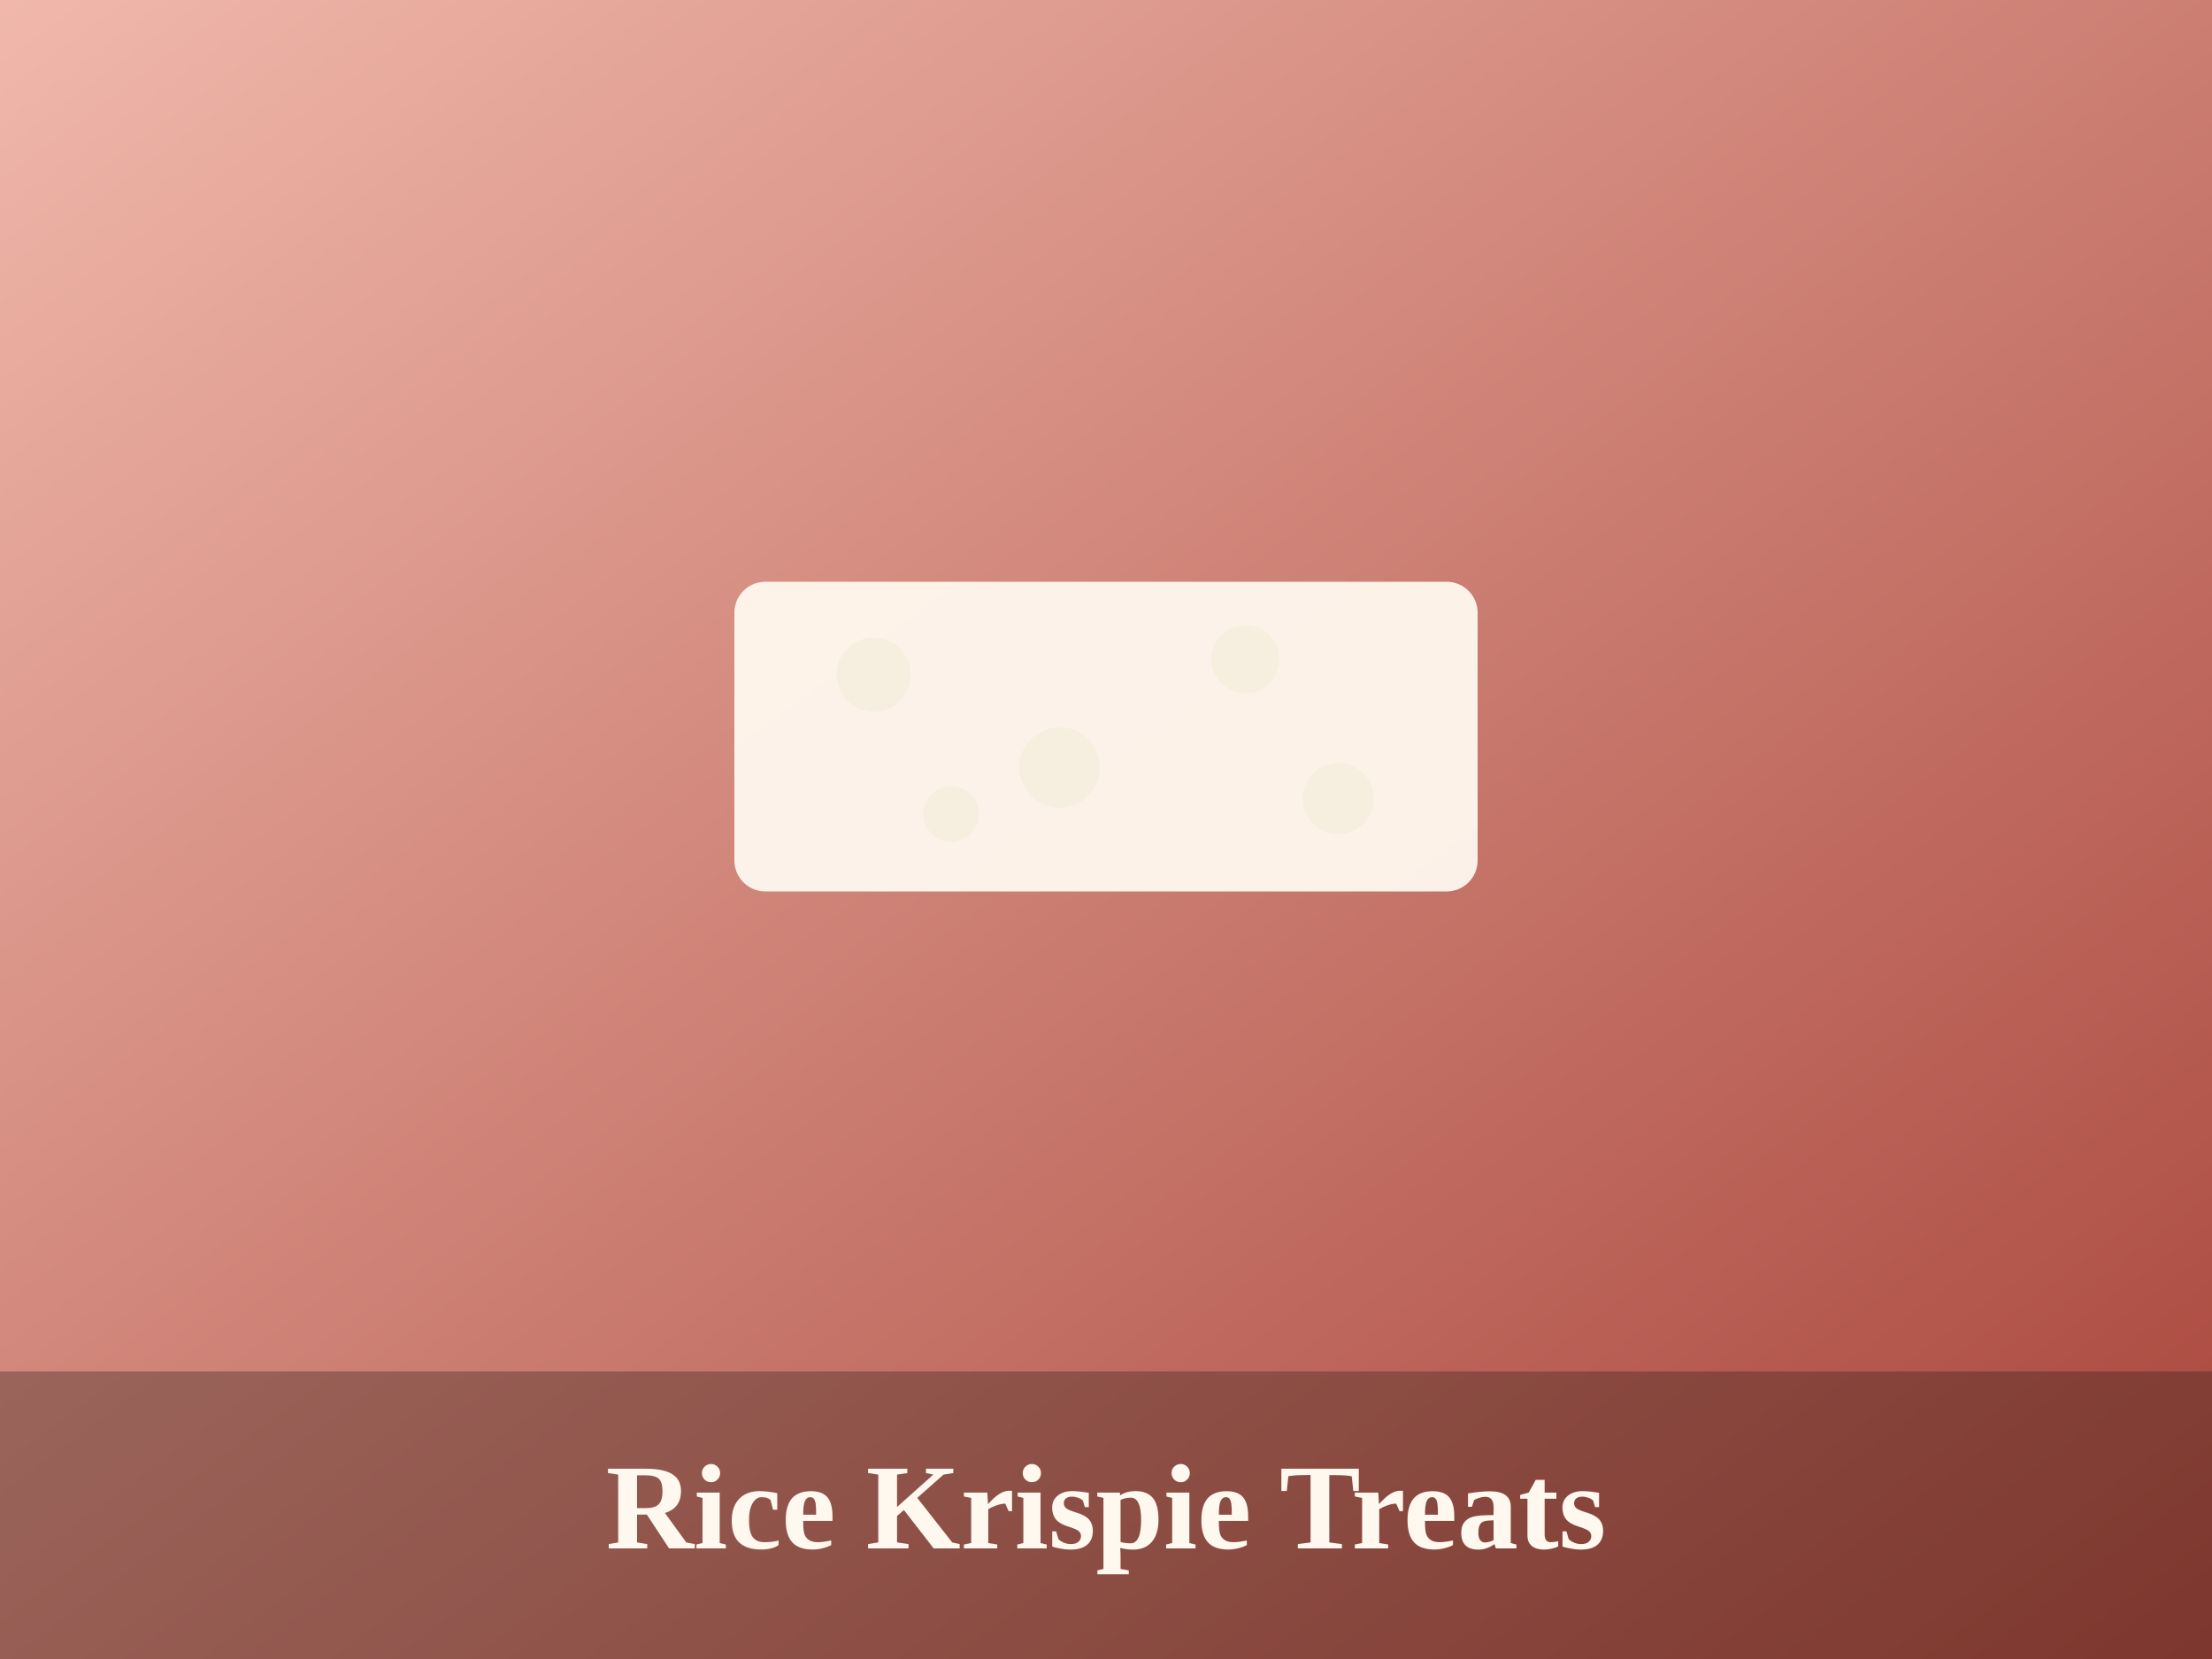
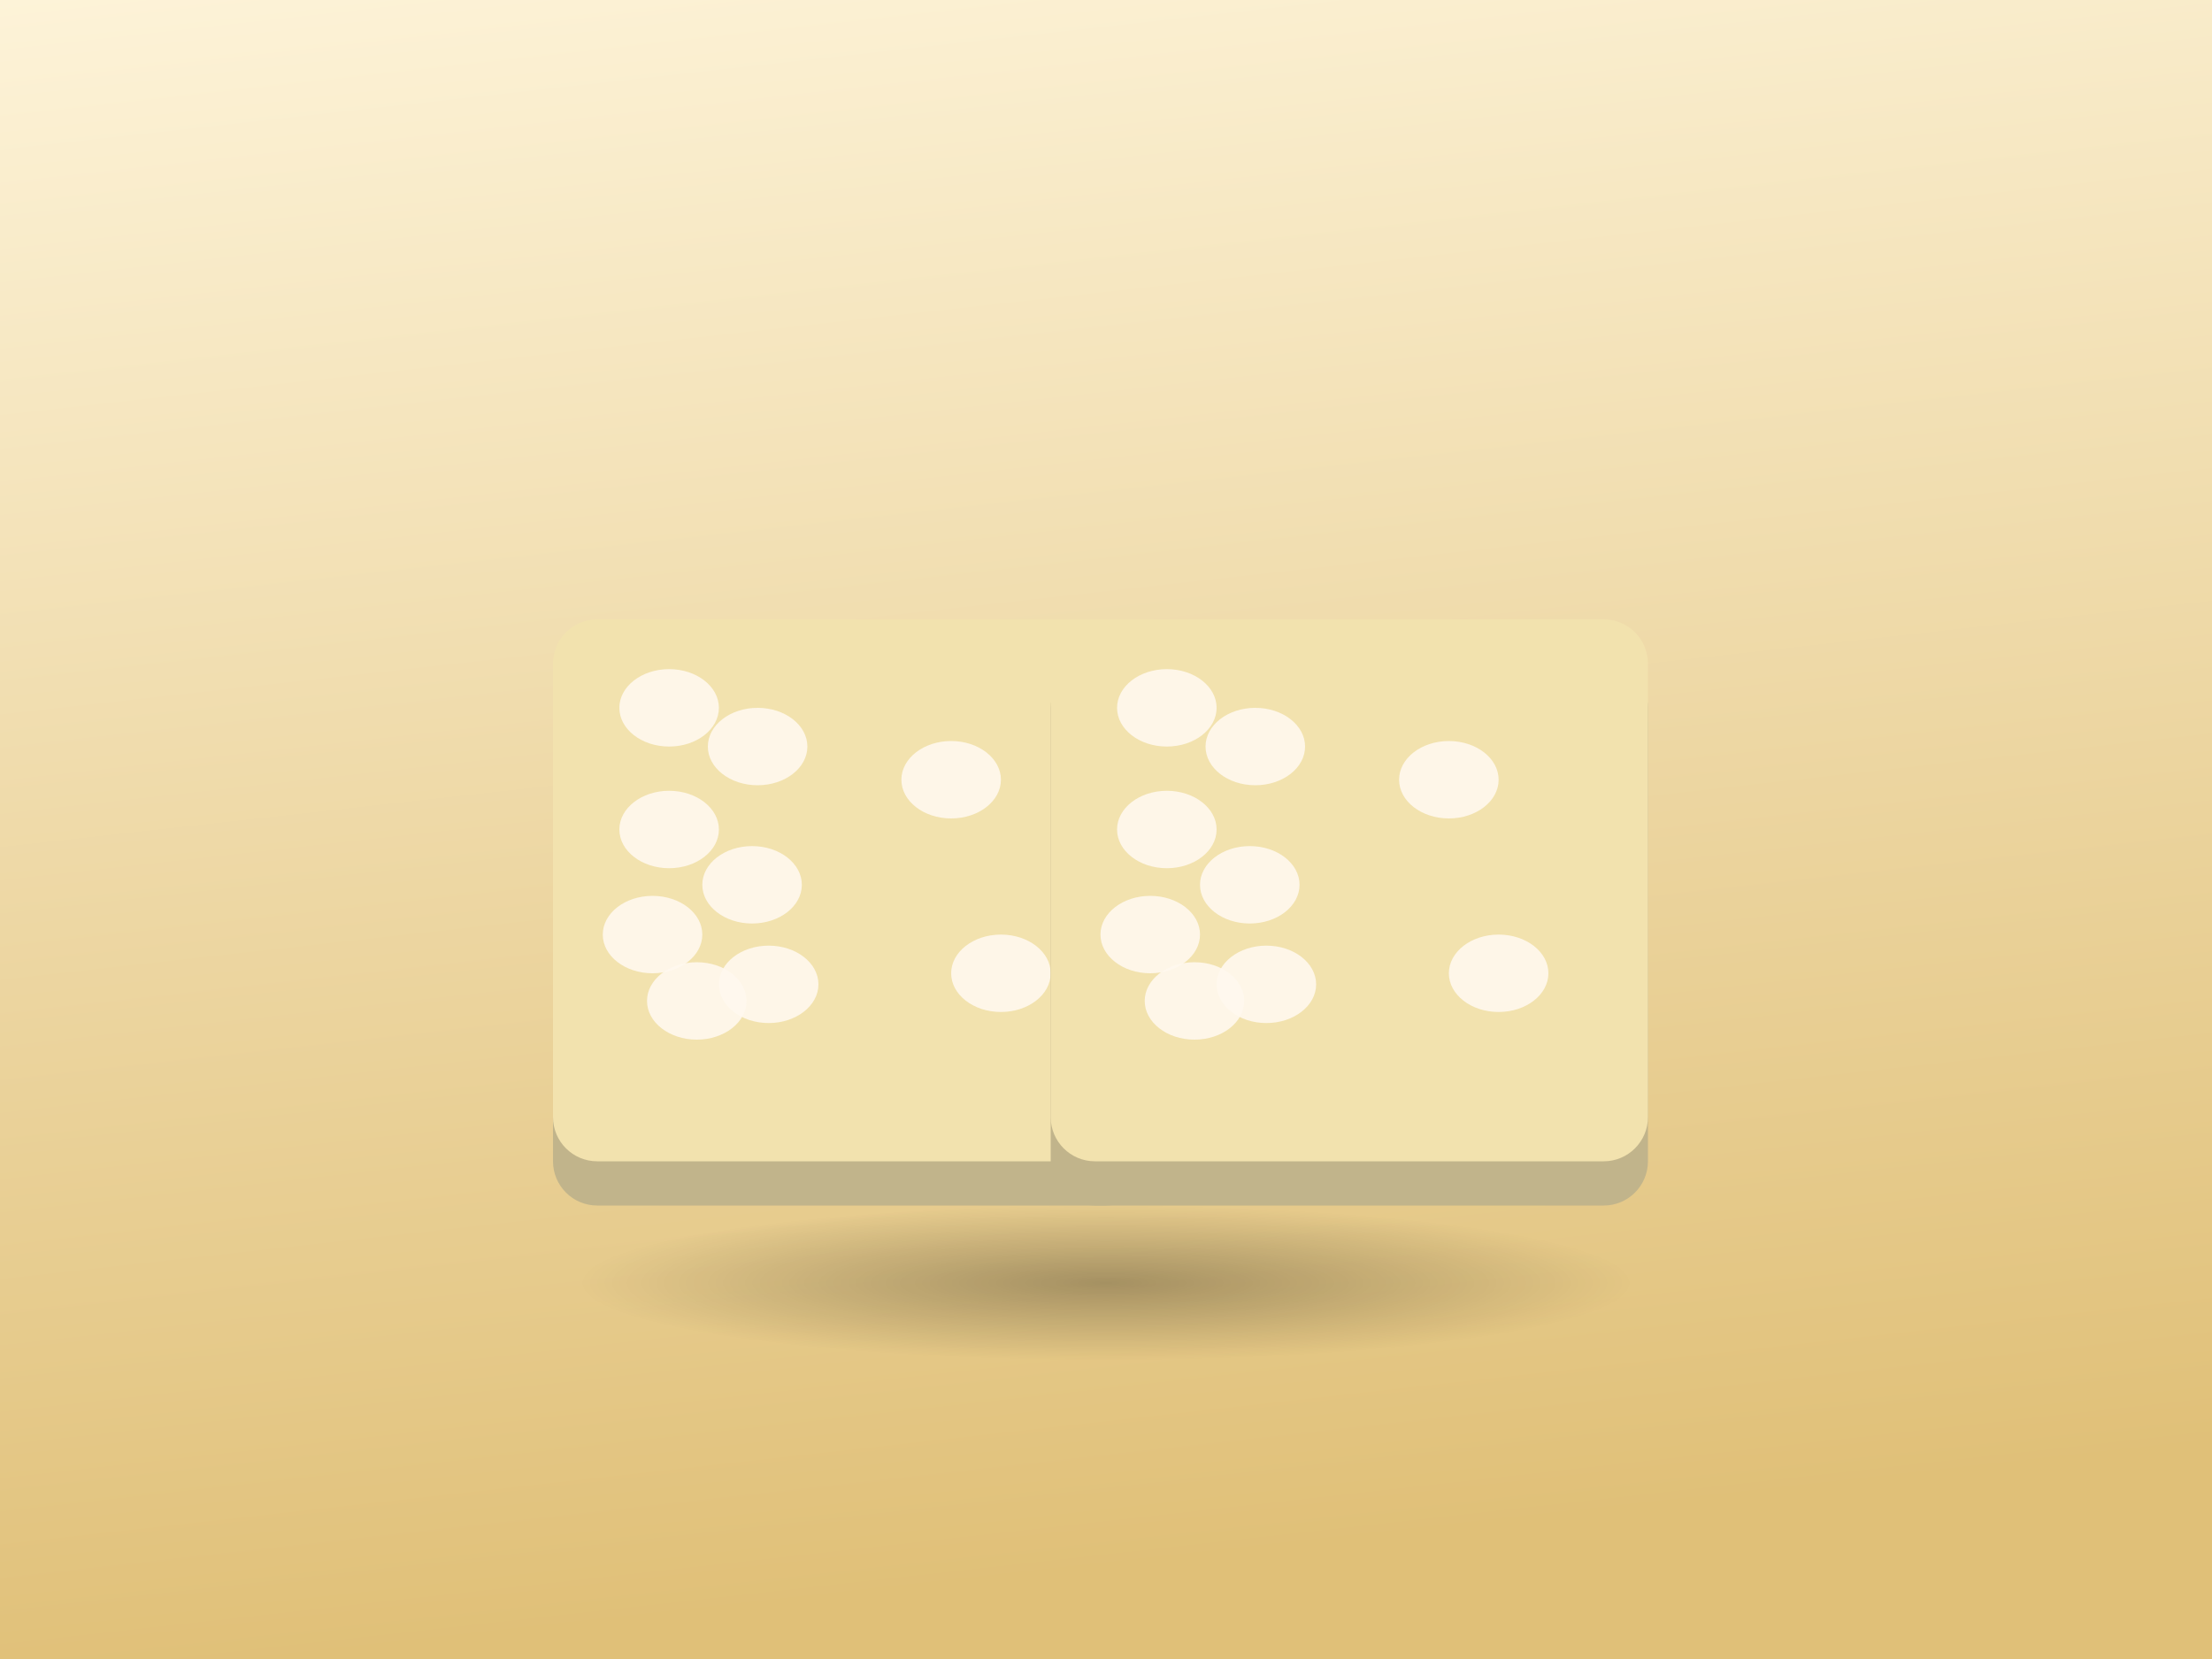
<svg xmlns="http://www.w3.org/2000/svg" viewBox="0 0 400 300" width="800" height="600">
  <defs>
-     <linearGradient id="bg" x1="0" y1="0" x2="1" y2="1">
-       <stop offset="0%" stop-color="#f0b8ab" />
-       <stop offset="100%" stop-color="#a8443a" />
+     <linearGradient id="bg" x1="0" y1="0" x2="0.15" y2="1">
+       <stop offset="0%" stop-color="#fdf3d8" />
+       <stop offset="100%" stop-color="#e0c078" />
    </linearGradient>
+     <radialGradient id="shadow" cx="50%" cy="50%" r="50%">
+       <stop offset="0%" stop-color="#000000" stop-opacity="0.28" />
+       <stop offset="100%" stop-color="#000000" stop-opacity="0" />
+     </radialGradient>
  </defs>
  <rect width="400" height="300" fill="url(#bg)" />
-   <g transform="translate(60,10) scale(2.8)">
-     <rect x="26" y="34" width="48" height="20" rx="2" fill="#fff8ee" opacity="0.95" />
-     <circle cx="35" cy="40" r="2.4" fill="#f6efe0" />
-     <circle cx="47" cy="46" r="2.6" fill="#f6efe0" />
-     <circle cx="59" cy="39" r="2.2" fill="#f6efe0" />
-     <circle cx="65" cy="48" r="2.3" fill="#f6efe0" />
-     <circle cx="40" cy="49" r="1.8" fill="#f6efe0" />
-   </g>
-   <rect x="0" y="248" width="400" height="52" fill="#241a12" opacity="0.32" />
-   <text x="200" y="280" text-anchor="middle" font-family="Georgia, 'Times New Roman', serif" font-size="22" fill="#fff8ee" font-weight="600">Rice Krispie Treats</text>
+   <ellipse cx="200" cy="232" rx="96" ry="14" fill="url(#shadow)" />
+   <rect x="100" y="120" width="108" height="98" rx="8" fill="#c1b48b" />
+   <rect x="100" y="112" width="108" height="98" rx="8" fill="#f2e2ae" />
+   <ellipse cx="136" cy="160" rx="9" ry="7" fill="#fff8ee" opacity="0.9" />
+   <ellipse cx="121" cy="150" rx="9" ry="7" fill="#fff8ee" opacity="0.9" />
+   <ellipse cx="121" cy="128" rx="9" ry="7" fill="#fff8ee" opacity="0.9" />
+   <ellipse cx="137" cy="135" rx="9" ry="7" fill="#fff8ee" opacity="0.9" />
+   <ellipse cx="139" cy="178" rx="9" ry="7" fill="#fff8ee" opacity="0.9" />
+   <ellipse cx="118" cy="169" rx="9" ry="7" fill="#fff8ee" opacity="0.9" />
+   <ellipse cx="126" cy="181" rx="9" ry="7" fill="#fff8ee" opacity="0.9" />
+   <ellipse cx="172" cy="141" rx="9" ry="7" fill="#fff8ee" opacity="0.9" />
+   <ellipse cx="181" cy="176" rx="9" ry="7" fill="#fff8ee" opacity="0.9" />
+   <rect x="190" y="120" width="108" height="98" rx="8" fill="#c1b48b" />
+   <rect x="190" y="112" width="108" height="98" rx="8" fill="#f2e2ae" />
+   <ellipse cx="226" cy="160" rx="9" ry="7" fill="#fff8ee" opacity="0.9" />
+   <ellipse cx="211" cy="150" rx="9" ry="7" fill="#fff8ee" opacity="0.9" />
+   <ellipse cx="211" cy="128" rx="9" ry="7" fill="#fff8ee" opacity="0.9" />
+   <ellipse cx="227" cy="135" rx="9" ry="7" fill="#fff8ee" opacity="0.9" />
+   <ellipse cx="229" cy="178" rx="9" ry="7" fill="#fff8ee" opacity="0.9" />
+   <ellipse cx="208" cy="169" rx="9" ry="7" fill="#fff8ee" opacity="0.9" />
+   <ellipse cx="216" cy="181" rx="9" ry="7" fill="#fff8ee" opacity="0.9" />
+   <ellipse cx="262" cy="141" rx="9" ry="7" fill="#fff8ee" opacity="0.9" />
+   <ellipse cx="271" cy="176" rx="9" ry="7" fill="#fff8ee" opacity="0.9" />
</svg>
